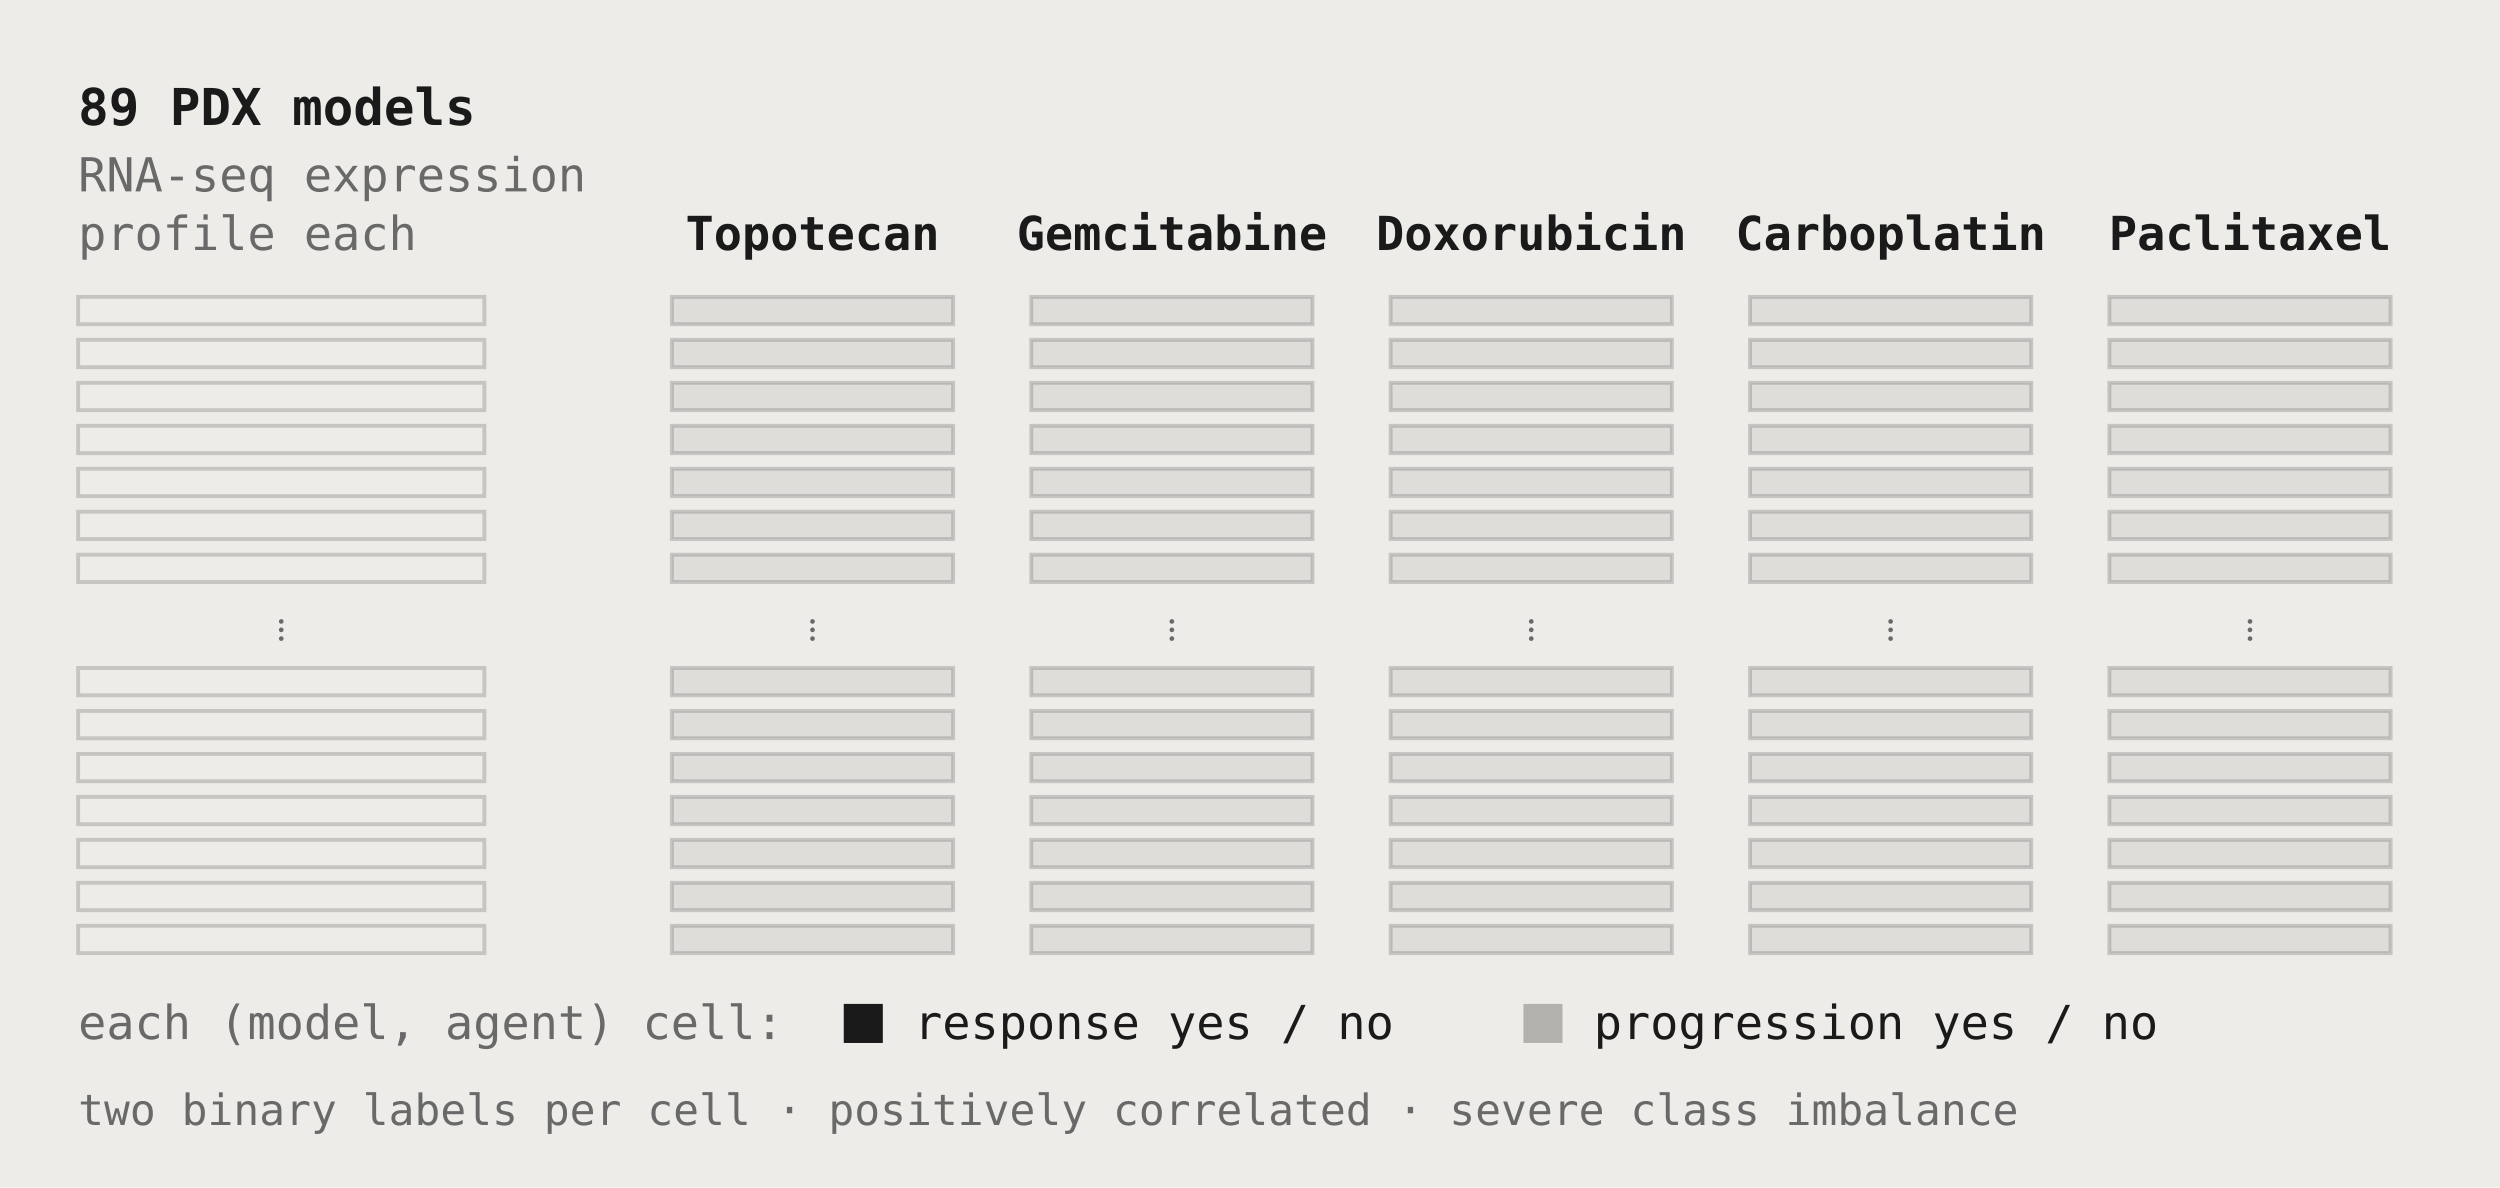
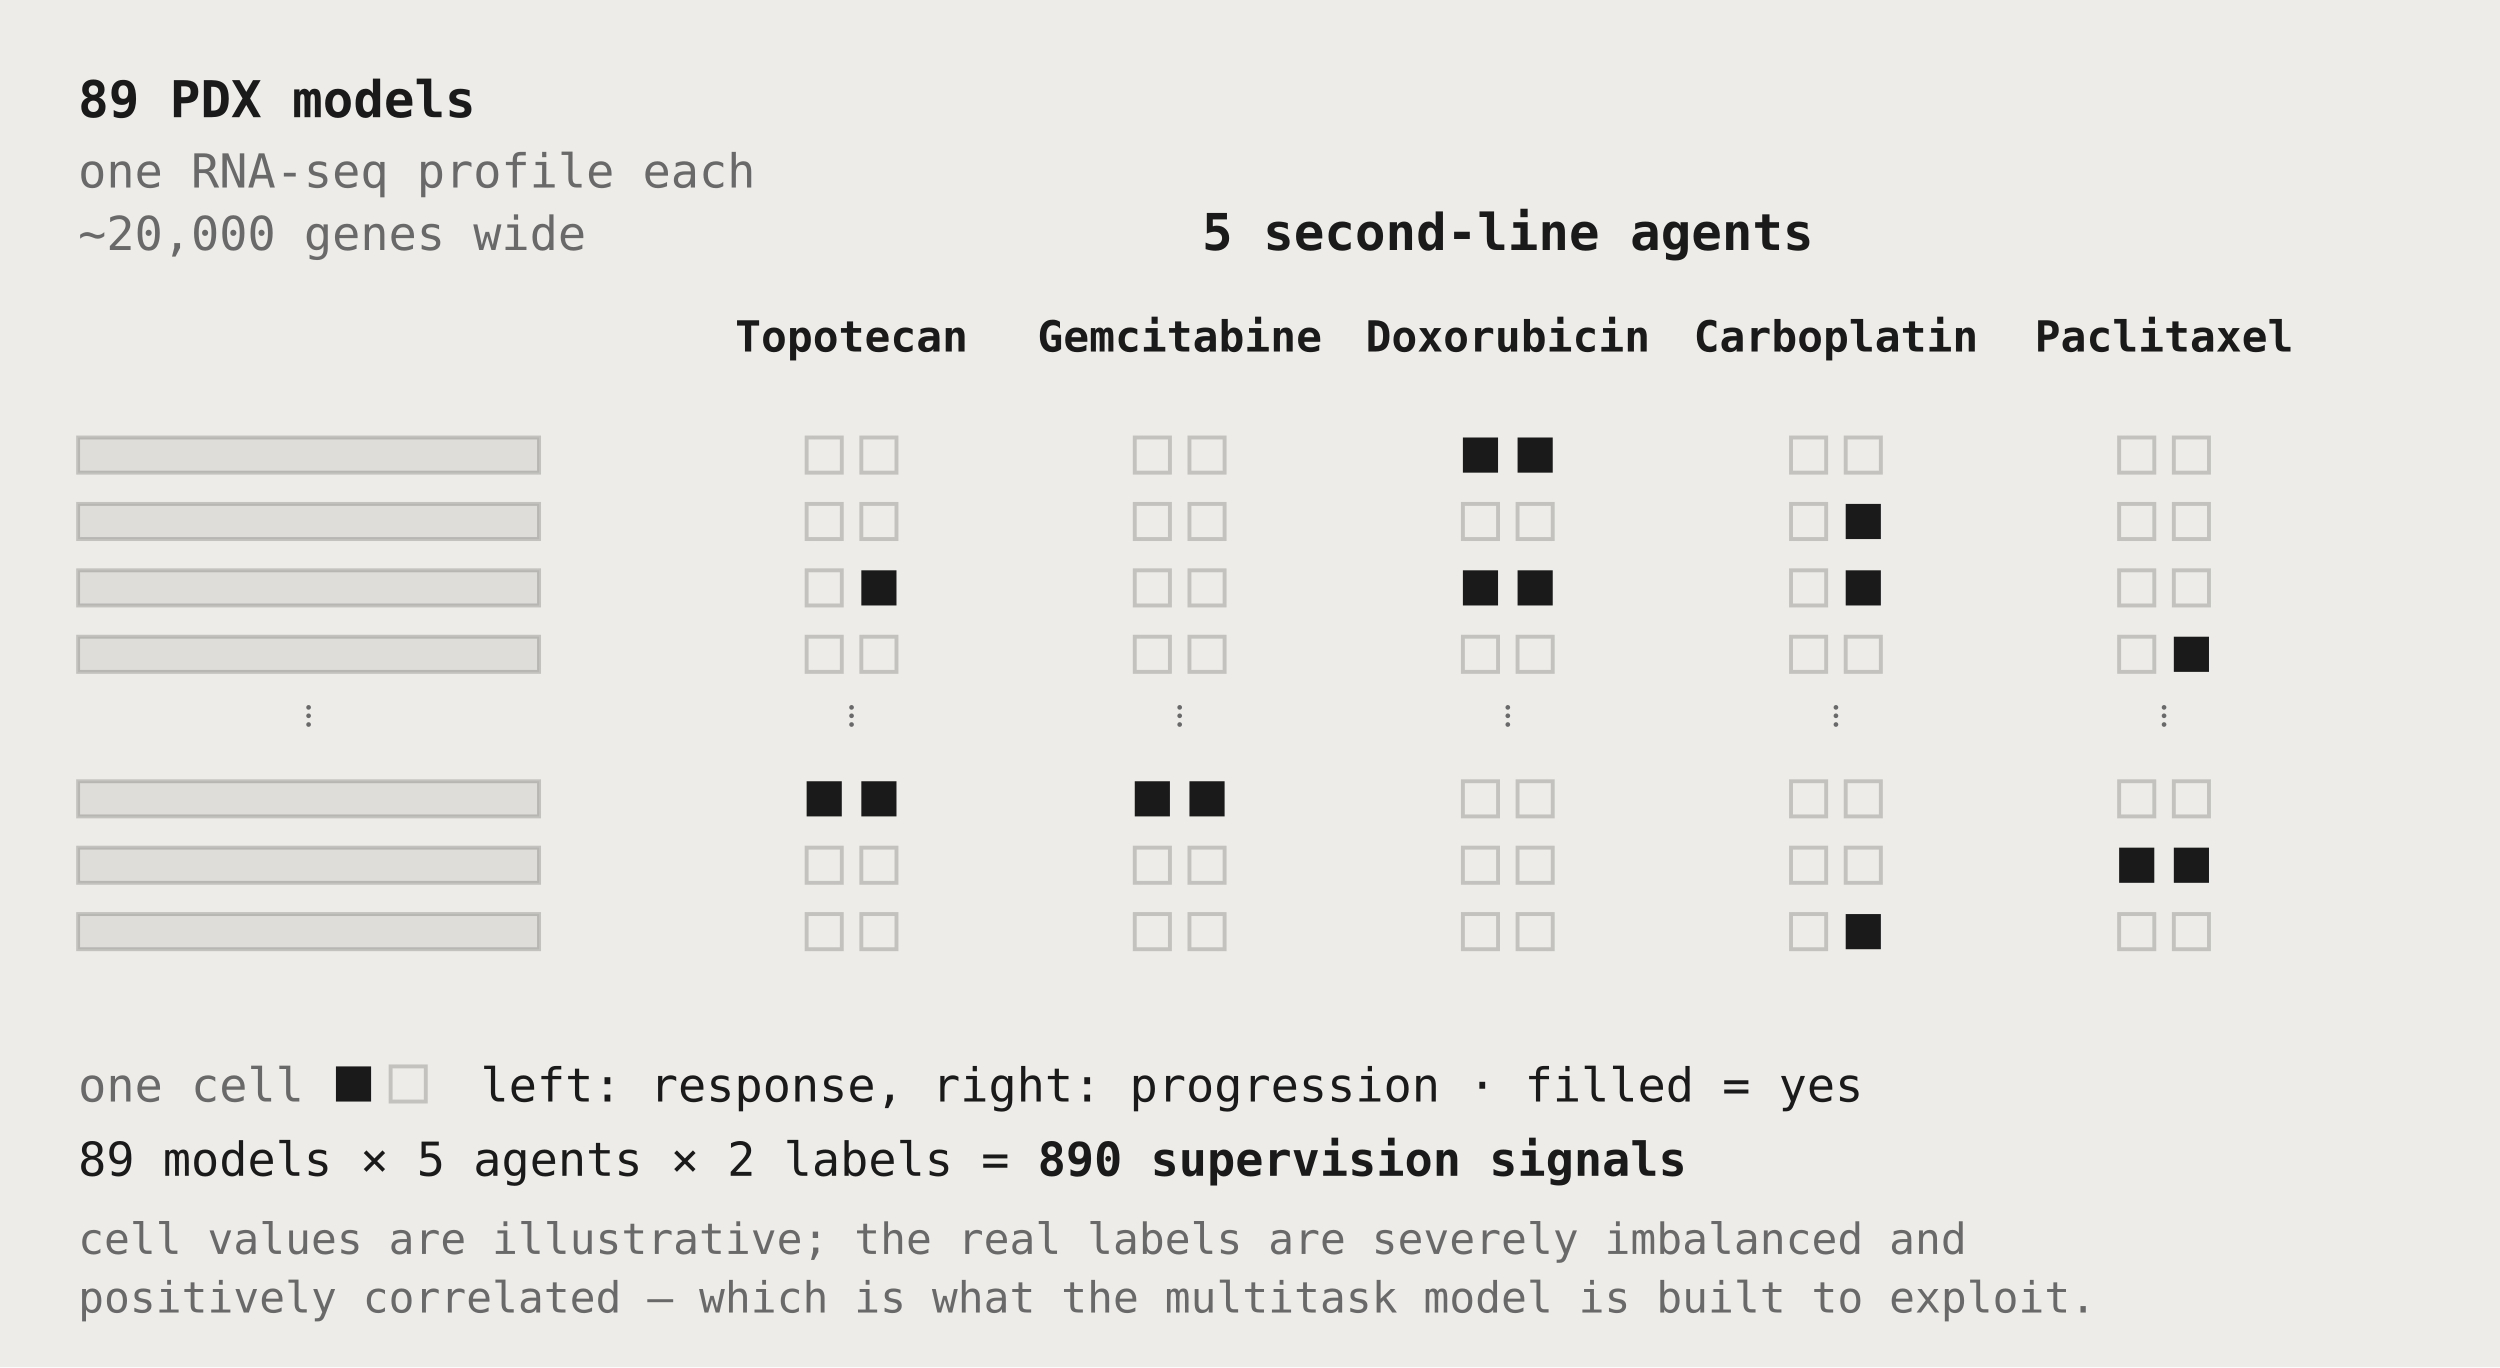
- <svg xmlns="http://www.w3.org/2000/svg" viewBox="0 0 640 304" width="640" height="304" role="img" aria-label="The prediction problem drawn as a matrix: 89 PDX models, each with an RNA-seq expression profile, form the rows; five agents (Topotecan, Gemcitabine, Doxorubicin, Carboplatin, Paclitaxel) form the columns; every (model, agent) cell carries two binary labels, response yes/no and progression yes/no, which are positively correlated and severely class-imbalanced.">
-   <rect width="640" height="304" fill="#EDECE8" />
+ <svg xmlns="http://www.w3.org/2000/svg" viewBox="0 0 640 350" width="640" height="350" role="img" aria-label="The prediction problem drawn as a matrix. Rows are 89 patient-derived xenograft models, each carrying one RNA-seq expression profile of about 20,000 genes. Columns are the five second-line agents: topotecan, gemcitabine, doxorubicin, carboplatin and paclitaxel. Every model-agent cell holds two binary labels drawn as a pair of squares, the left one response and the right one progression, filled for yes and hollow for no. Filled squares are sparse and the two squares in a cell tend to agree, which is the severe class imbalance and the positive correlation between the labels. Eighty-nine models times five agents times two labels is 890 supervision signals against roughly 20,000 features.">
+   <rect width="640" height="350" fill="#EDECE8" />
  <g font-family="JetBrains Mono, ui-monospace, SF Mono, Menlo, monospace">
-     <text x="20" y="32" font-size="13" font-weight="700" fill="#1a1a1a">89 PDX models</text>
-     <g font-size="12" fill="#696969">
-       <text x="20" y="49">RNA-seq expression</text>
-       <text x="20" y="64">profile each</text>
+     <text x="20" y="30" font-size="13" font-weight="700" fill="#1a1a1a">89 PDX models</text>
+     <text x="20" y="48" font-size="12" fill="#696969">one RNA-seq profile each</text>
+     <text x="20" y="64" font-size="12" fill="#696969">~20,000 genes wide</text>
+     <text x="386" y="64" font-size="13" font-weight="700" fill="#1a1a1a" text-anchor="middle">5 second-line agents</text>
+     <g font-size="11" font-weight="700" fill="#1a1a1a" text-anchor="middle">
+       <text x="218" y="90">Topotecan</text>
+       <text x="302" y="90">Gemcitabine</text>
+       <text x="386" y="90">Doxorubicin</text>
+       <text x="470" y="90">Carboplatin</text>
+       <text x="554" y="90">Paclitaxel</text>
    </g>
-     <g fill="none" stroke="rgba(26,26,26,0.18)" stroke-width="1">
-       <rect x="20" y="76" width="104" height="7" />
-       <rect x="20" y="87" width="104" height="7" />
-       <rect x="20" y="98" width="104" height="7" />
-       <rect x="20" y="109" width="104" height="7" />
-       <rect x="20" y="120" width="104" height="7" />
-       <rect x="20" y="131" width="104" height="7" />
-       <rect x="20" y="142" width="104" height="7" />
-       <rect x="20" y="171" width="104" height="7" />
-       <rect x="20" y="182" width="104" height="7" />
-       <rect x="20" y="193" width="104" height="7" />
-       <rect x="20" y="204" width="104" height="7" />
-       <rect x="20" y="215" width="104" height="7" />
-       <rect x="20" y="226" width="104" height="7" />
-       <rect x="20" y="237" width="104" height="7" />
-     </g>
-     <g font-size="12" font-weight="700" fill="#1a1a1a" text-anchor="middle">
-       <text x="208" y="64">Topotecan</text>
-       <text x="300" y="64">Gemcitabine</text>
-       <text x="392" y="64">Doxorubicin</text>
-       <text x="484" y="64">Carboplatin</text>
-       <text x="576" y="64">Paclitaxel</text>
-     </g>
-     <g fill="rgba(26,26,26,0.07)" stroke="rgba(26,26,26,0.18)" stroke-width="1">
-       <rect x="172" y="76" width="72" height="7" />
-       <rect x="172" y="87" width="72" height="7" />
-       <rect x="172" y="98" width="72" height="7" />
-       <rect x="172" y="109" width="72" height="7" />
-       <rect x="172" y="120" width="72" height="7" />
-       <rect x="172" y="131" width="72" height="7" />
-       <rect x="172" y="142" width="72" height="7" />
-       <rect x="172" y="171" width="72" height="7" />
-       <rect x="172" y="182" width="72" height="7" />
-       <rect x="172" y="193" width="72" height="7" />
-       <rect x="172" y="204" width="72" height="7" />
-       <rect x="172" y="215" width="72" height="7" />
-       <rect x="172" y="226" width="72" height="7" />
-       <rect x="172" y="237" width="72" height="7" />
-       <rect x="264" y="76" width="72" height="7" />
-       <rect x="264" y="87" width="72" height="7" />
-       <rect x="264" y="98" width="72" height="7" />
-       <rect x="264" y="109" width="72" height="7" />
-       <rect x="264" y="120" width="72" height="7" />
-       <rect x="264" y="131" width="72" height="7" />
-       <rect x="264" y="142" width="72" height="7" />
-       <rect x="264" y="171" width="72" height="7" />
-       <rect x="264" y="182" width="72" height="7" />
-       <rect x="264" y="193" width="72" height="7" />
-       <rect x="264" y="204" width="72" height="7" />
-       <rect x="264" y="215" width="72" height="7" />
-       <rect x="264" y="226" width="72" height="7" />
-       <rect x="264" y="237" width="72" height="7" />
-       <rect x="356" y="76" width="72" height="7" />
-       <rect x="356" y="87" width="72" height="7" />
-       <rect x="356" y="98" width="72" height="7" />
-       <rect x="356" y="109" width="72" height="7" />
-       <rect x="356" y="120" width="72" height="7" />
-       <rect x="356" y="131" width="72" height="7" />
-       <rect x="356" y="142" width="72" height="7" />
-       <rect x="356" y="171" width="72" height="7" />
-       <rect x="356" y="182" width="72" height="7" />
-       <rect x="356" y="193" width="72" height="7" />
-       <rect x="356" y="204" width="72" height="7" />
-       <rect x="356" y="215" width="72" height="7" />
-       <rect x="356" y="226" width="72" height="7" />
-       <rect x="356" y="237" width="72" height="7" />
-       <rect x="448" y="76" width="72" height="7" />
-       <rect x="448" y="87" width="72" height="7" />
-       <rect x="448" y="98" width="72" height="7" />
-       <rect x="448" y="109" width="72" height="7" />
-       <rect x="448" y="120" width="72" height="7" />
-       <rect x="448" y="131" width="72" height="7" />
-       <rect x="448" y="142" width="72" height="7" />
-       <rect x="448" y="171" width="72" height="7" />
-       <rect x="448" y="182" width="72" height="7" />
-       <rect x="448" y="193" width="72" height="7" />
-       <rect x="448" y="204" width="72" height="7" />
-       <rect x="448" y="215" width="72" height="7" />
-       <rect x="448" y="226" width="72" height="7" />
-       <rect x="448" y="237" width="72" height="7" />
-       <rect x="540" y="76" width="72" height="7" />
-       <rect x="540" y="87" width="72" height="7" />
-       <rect x="540" y="98" width="72" height="7" />
-       <rect x="540" y="109" width="72" height="7" />
-       <rect x="540" y="120" width="72" height="7" />
-       <rect x="540" y="131" width="72" height="7" />
-       <rect x="540" y="142" width="72" height="7" />
-       <rect x="540" y="171" width="72" height="7" />
-       <rect x="540" y="182" width="72" height="7" />
-       <rect x="540" y="193" width="72" height="7" />
-       <rect x="540" y="204" width="72" height="7" />
-       <rect x="540" y="215" width="72" height="7" />
-       <rect x="540" y="226" width="72" height="7" />
-       <rect x="540" y="237" width="72" height="7" />
-     </g>
+     <rect x="20" y="112" width="118" height="9" fill="rgba(26,26,26,0.07)" stroke="rgba(26,26,26,0.20)" stroke-width="1" />
+     <rect x="20" y="129" width="118" height="9" fill="rgba(26,26,26,0.07)" stroke="rgba(26,26,26,0.20)" stroke-width="1" />
+     <rect x="20" y="146" width="118" height="9" fill="rgba(26,26,26,0.07)" stroke="rgba(26,26,26,0.20)" stroke-width="1" />
+     <rect x="20" y="163" width="118" height="9" fill="rgba(26,26,26,0.07)" stroke="rgba(26,26,26,0.20)" stroke-width="1" />
+     <rect x="20" y="200" width="118" height="9" fill="rgba(26,26,26,0.07)" stroke="rgba(26,26,26,0.20)" stroke-width="1" />
+     <rect x="20" y="217" width="118" height="9" fill="rgba(26,26,26,0.07)" stroke="rgba(26,26,26,0.20)" stroke-width="1" />
+     <rect x="20" y="234" width="118" height="9" fill="rgba(26,26,26,0.07)" stroke="rgba(26,26,26,0.20)" stroke-width="1" />
+     <rect x="206.5" y="112" width="9" height="9" fill="#EDECE8" stroke="rgba(26,26,26,0.20)" stroke-width="1" />
+     <rect x="220.5" y="112" width="9" height="9" fill="#EDECE8" stroke="rgba(26,26,26,0.20)" stroke-width="1" />
+     <rect x="290.5" y="112" width="9" height="9" fill="#EDECE8" stroke="rgba(26,26,26,0.20)" stroke-width="1" />
+     <rect x="304.5" y="112" width="9" height="9" fill="#EDECE8" stroke="rgba(26,26,26,0.20)" stroke-width="1" />
+     <rect x="374.5" y="112" width="9" height="9" fill="#1a1a1a" />
+     <rect x="388.5" y="112" width="9" height="9" fill="#1a1a1a" />
+     <rect x="458.5" y="112" width="9" height="9" fill="#EDECE8" stroke="rgba(26,26,26,0.20)" stroke-width="1" />
+     <rect x="472.5" y="112" width="9" height="9" fill="#EDECE8" stroke="rgba(26,26,26,0.20)" stroke-width="1" />
+     <rect x="542.5" y="112" width="9" height="9" fill="#EDECE8" stroke="rgba(26,26,26,0.20)" stroke-width="1" />
+     <rect x="556.5" y="112" width="9" height="9" fill="#EDECE8" stroke="rgba(26,26,26,0.20)" stroke-width="1" />
+     <rect x="206.5" y="129" width="9" height="9" fill="#EDECE8" stroke="rgba(26,26,26,0.20)" stroke-width="1" />
+     <rect x="220.5" y="129" width="9" height="9" fill="#EDECE8" stroke="rgba(26,26,26,0.20)" stroke-width="1" />
+     <rect x="290.5" y="129" width="9" height="9" fill="#EDECE8" stroke="rgba(26,26,26,0.20)" stroke-width="1" />
+     <rect x="304.5" y="129" width="9" height="9" fill="#EDECE8" stroke="rgba(26,26,26,0.20)" stroke-width="1" />
+     <rect x="374.5" y="129" width="9" height="9" fill="#EDECE8" stroke="rgba(26,26,26,0.20)" stroke-width="1" />
+     <rect x="388.5" y="129" width="9" height="9" fill="#EDECE8" stroke="rgba(26,26,26,0.20)" stroke-width="1" />
+     <rect x="458.5" y="129" width="9" height="9" fill="#EDECE8" stroke="rgba(26,26,26,0.20)" stroke-width="1" />
+     <rect x="472.5" y="129" width="9" height="9" fill="#1a1a1a" />
+     <rect x="542.5" y="129" width="9" height="9" fill="#EDECE8" stroke="rgba(26,26,26,0.20)" stroke-width="1" />
+     <rect x="556.5" y="129" width="9" height="9" fill="#EDECE8" stroke="rgba(26,26,26,0.20)" stroke-width="1" />
+     <rect x="206.5" y="146" width="9" height="9" fill="#EDECE8" stroke="rgba(26,26,26,0.20)" stroke-width="1" />
+     <rect x="220.5" y="146" width="9" height="9" fill="#1a1a1a" />
+     <rect x="290.5" y="146" width="9" height="9" fill="#EDECE8" stroke="rgba(26,26,26,0.20)" stroke-width="1" />
+     <rect x="304.5" y="146" width="9" height="9" fill="#EDECE8" stroke="rgba(26,26,26,0.20)" stroke-width="1" />
+     <rect x="374.5" y="146" width="9" height="9" fill="#1a1a1a" />
+     <rect x="388.5" y="146" width="9" height="9" fill="#1a1a1a" />
+     <rect x="458.5" y="146" width="9" height="9" fill="#EDECE8" stroke="rgba(26,26,26,0.20)" stroke-width="1" />
+     <rect x="472.5" y="146" width="9" height="9" fill="#1a1a1a" />
+     <rect x="542.5" y="146" width="9" height="9" fill="#EDECE8" stroke="rgba(26,26,26,0.20)" stroke-width="1" />
+     <rect x="556.5" y="146" width="9" height="9" fill="#EDECE8" stroke="rgba(26,26,26,0.20)" stroke-width="1" />
+     <rect x="206.5" y="163" width="9" height="9" fill="#EDECE8" stroke="rgba(26,26,26,0.20)" stroke-width="1" />
+     <rect x="220.5" y="163" width="9" height="9" fill="#EDECE8" stroke="rgba(26,26,26,0.20)" stroke-width="1" />
+     <rect x="290.5" y="163" width="9" height="9" fill="#EDECE8" stroke="rgba(26,26,26,0.20)" stroke-width="1" />
+     <rect x="304.5" y="163" width="9" height="9" fill="#EDECE8" stroke="rgba(26,26,26,0.20)" stroke-width="1" />
+     <rect x="374.5" y="163" width="9" height="9" fill="#EDECE8" stroke="rgba(26,26,26,0.20)" stroke-width="1" />
+     <rect x="388.5" y="163" width="9" height="9" fill="#EDECE8" stroke="rgba(26,26,26,0.20)" stroke-width="1" />
+     <rect x="458.5" y="163" width="9" height="9" fill="#EDECE8" stroke="rgba(26,26,26,0.20)" stroke-width="1" />
+     <rect x="472.5" y="163" width="9" height="9" fill="#EDECE8" stroke="rgba(26,26,26,0.20)" stroke-width="1" />
+     <rect x="542.5" y="163" width="9" height="9" fill="#EDECE8" stroke="rgba(26,26,26,0.20)" stroke-width="1" />
+     <rect x="556.5" y="163" width="9" height="9" fill="#1a1a1a" />
+     <rect x="206.5" y="200" width="9" height="9" fill="#1a1a1a" />
+     <rect x="220.5" y="200" width="9" height="9" fill="#1a1a1a" />
+     <rect x="290.5" y="200" width="9" height="9" fill="#1a1a1a" />
+     <rect x="304.5" y="200" width="9" height="9" fill="#1a1a1a" />
+     <rect x="374.5" y="200" width="9" height="9" fill="#EDECE8" stroke="rgba(26,26,26,0.20)" stroke-width="1" />
+     <rect x="388.5" y="200" width="9" height="9" fill="#EDECE8" stroke="rgba(26,26,26,0.20)" stroke-width="1" />
+     <rect x="458.5" y="200" width="9" height="9" fill="#EDECE8" stroke="rgba(26,26,26,0.20)" stroke-width="1" />
+     <rect x="472.5" y="200" width="9" height="9" fill="#EDECE8" stroke="rgba(26,26,26,0.20)" stroke-width="1" />
+     <rect x="542.5" y="200" width="9" height="9" fill="#EDECE8" stroke="rgba(26,26,26,0.20)" stroke-width="1" />
+     <rect x="556.5" y="200" width="9" height="9" fill="#EDECE8" stroke="rgba(26,26,26,0.20)" stroke-width="1" />
+     <rect x="206.5" y="217" width="9" height="9" fill="#EDECE8" stroke="rgba(26,26,26,0.20)" stroke-width="1" />
+     <rect x="220.5" y="217" width="9" height="9" fill="#EDECE8" stroke="rgba(26,26,26,0.20)" stroke-width="1" />
+     <rect x="290.5" y="217" width="9" height="9" fill="#EDECE8" stroke="rgba(26,26,26,0.20)" stroke-width="1" />
+     <rect x="304.5" y="217" width="9" height="9" fill="#EDECE8" stroke="rgba(26,26,26,0.20)" stroke-width="1" />
+     <rect x="374.5" y="217" width="9" height="9" fill="#EDECE8" stroke="rgba(26,26,26,0.20)" stroke-width="1" />
+     <rect x="388.5" y="217" width="9" height="9" fill="#EDECE8" stroke="rgba(26,26,26,0.20)" stroke-width="1" />
+     <rect x="458.5" y="217" width="9" height="9" fill="#EDECE8" stroke="rgba(26,26,26,0.20)" stroke-width="1" />
+     <rect x="472.5" y="217" width="9" height="9" fill="#EDECE8" stroke="rgba(26,26,26,0.20)" stroke-width="1" />
+     <rect x="542.5" y="217" width="9" height="9" fill="#1a1a1a" />
+     <rect x="556.5" y="217" width="9" height="9" fill="#1a1a1a" />
+     <rect x="206.5" y="234" width="9" height="9" fill="#EDECE8" stroke="rgba(26,26,26,0.20)" stroke-width="1" />
+     <rect x="220.5" y="234" width="9" height="9" fill="#EDECE8" stroke="rgba(26,26,26,0.20)" stroke-width="1" />
+     <rect x="290.5" y="234" width="9" height="9" fill="#EDECE8" stroke="rgba(26,26,26,0.20)" stroke-width="1" />
+     <rect x="304.5" y="234" width="9" height="9" fill="#EDECE8" stroke="rgba(26,26,26,0.20)" stroke-width="1" />
+     <rect x="374.5" y="234" width="9" height="9" fill="#EDECE8" stroke="rgba(26,26,26,0.20)" stroke-width="1" />
+     <rect x="388.5" y="234" width="9" height="9" fill="#EDECE8" stroke="rgba(26,26,26,0.20)" stroke-width="1" />
+     <rect x="458.5" y="234" width="9" height="9" fill="#EDECE8" stroke="rgba(26,26,26,0.20)" stroke-width="1" />
+     <rect x="472.5" y="234" width="9" height="9" fill="#1a1a1a" />
+     <rect x="542.5" y="234" width="9" height="9" fill="#EDECE8" stroke="rgba(26,26,26,0.20)" stroke-width="1" />
+     <rect x="556.5" y="234" width="9" height="9" fill="#EDECE8" stroke="rgba(26,26,26,0.20)" stroke-width="1" />
    <g font-size="12" fill="#696969" text-anchor="middle">
-       <text x="72" y="164">⋮</text>
-       <text x="208" y="164">⋮</text>
-       <text x="300" y="164">⋮</text>
-       <text x="392" y="164">⋮</text>
-       <text x="484" y="164">⋮</text>
-       <text x="576" y="164">⋮</text>
+       <text x="79" y="186">⋮</text>
+       <text x="218" y="186">⋮</text>
+       <text x="302" y="186">⋮</text>
+       <text x="386" y="186">⋮</text>
+       <text x="470" y="186">⋮</text>
+       <text x="554" y="186">⋮</text>
    </g>
    <g font-size="12">
-       <text x="20" y="266" fill="#696969">each (model, agent) cell:</text>
-       <rect x="216" y="257" width="10" height="10" fill="#1a1a1a" />
-       <text x="234" y="266" fill="#1a1a1a">response  yes / no</text>
-       <rect x="390" y="257" width="10" height="10" fill="rgba(26,26,26,0.28)" />
-       <text x="408" y="266" fill="#1a1a1a">progression  yes / no</text>
+       <text x="20" y="282" fill="#696969">one cell</text>
+       <rect x="86" y="273" width="9" height="9" fill="#1a1a1a" />
+       <rect x="100" y="273" width="9" height="9" fill="#EDECE8" stroke="rgba(26,26,26,0.20)" stroke-width="1" />
+       <text x="123" y="282" fill="#1a1a1a">left: response, right: progression · filled = yes</text>
    </g>
-     <text x="20" y="288" font-size="11" fill="#696969">two binary labels per cell · positively correlated · severe class imbalance</text>
+     <text x="20" y="301" font-size="12" fill="#1a1a1a">89 models × 5 agents × 2 labels = <tspan font-weight="700">890 supervision signals</tspan>
+     </text>
+     <g font-size="11" fill="#696969">
+       <text x="20" y="321">cell values are illustrative; the real labels are severely imbalanced and</text>
+       <text x="20" y="336">positively correlated — which is what the multitask model is built to exploit.</text>
+     </g>
  </g>
</svg>
